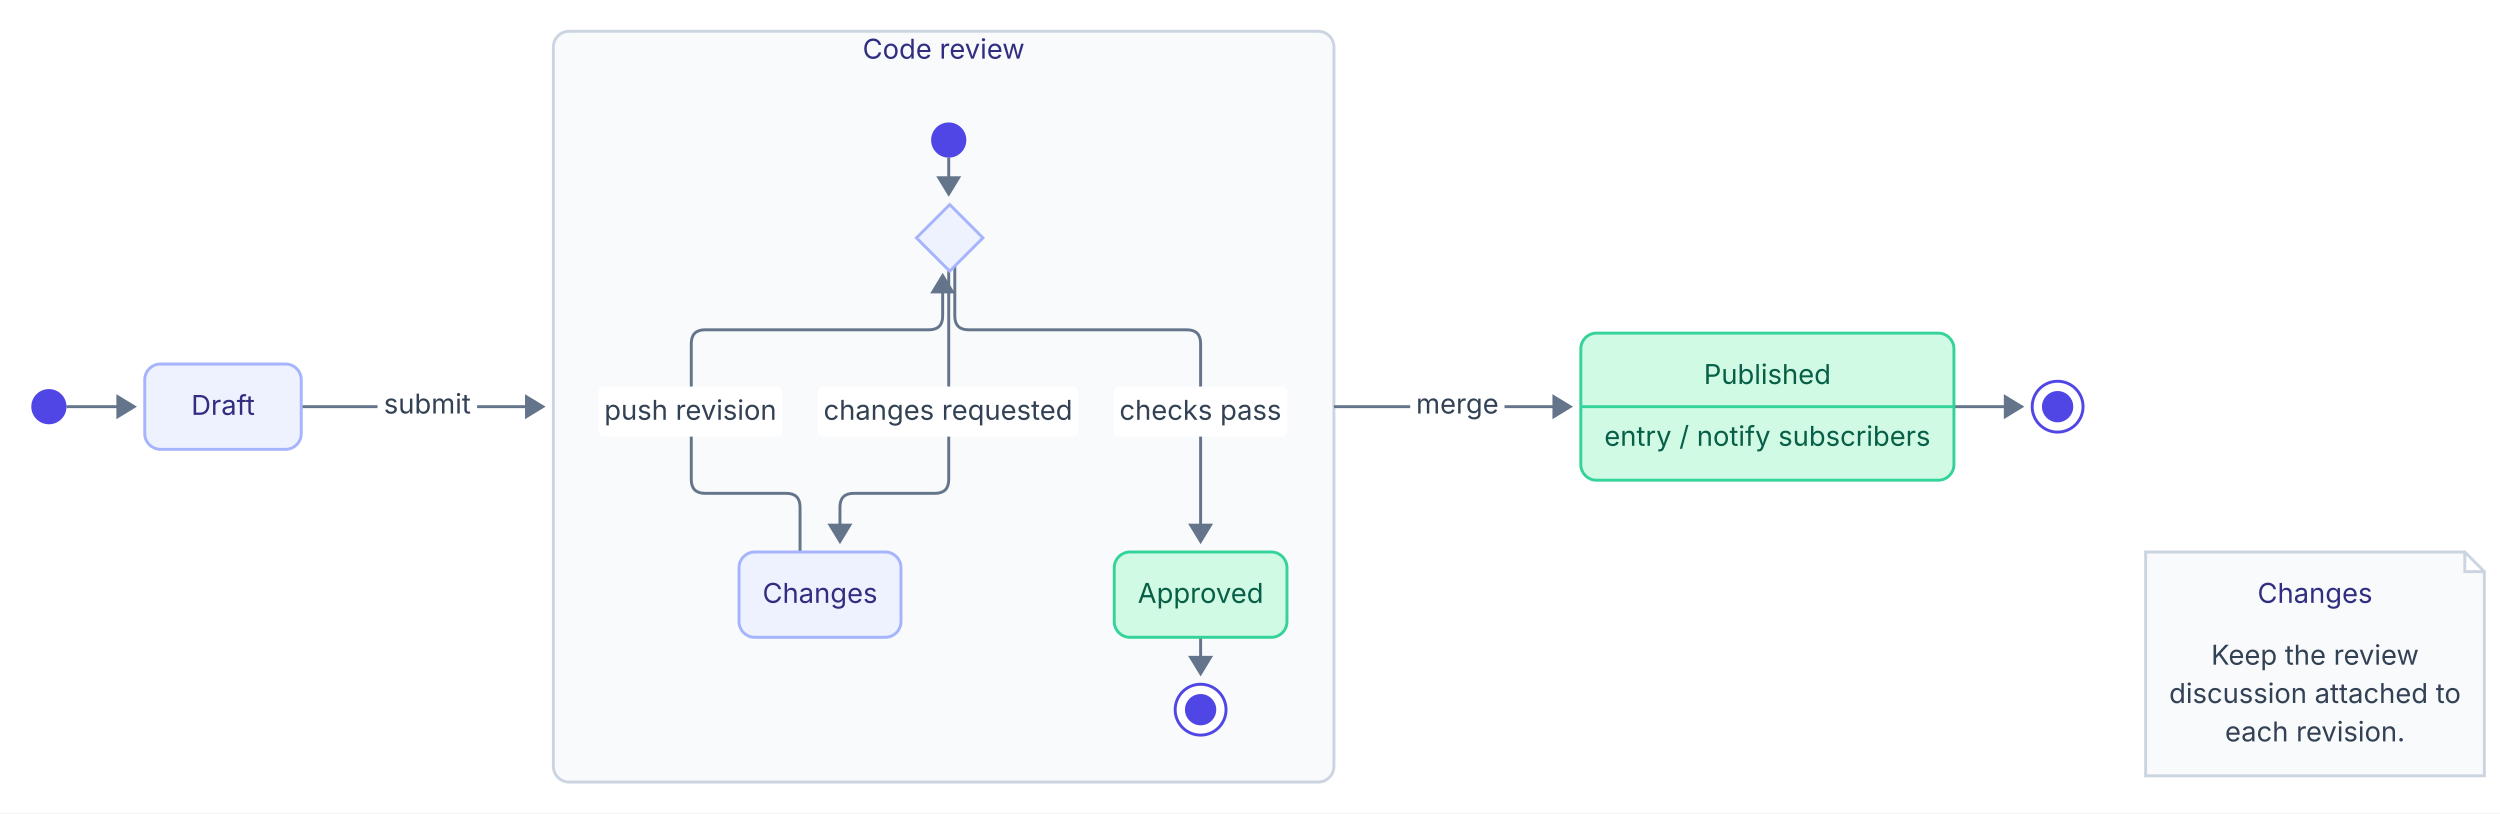
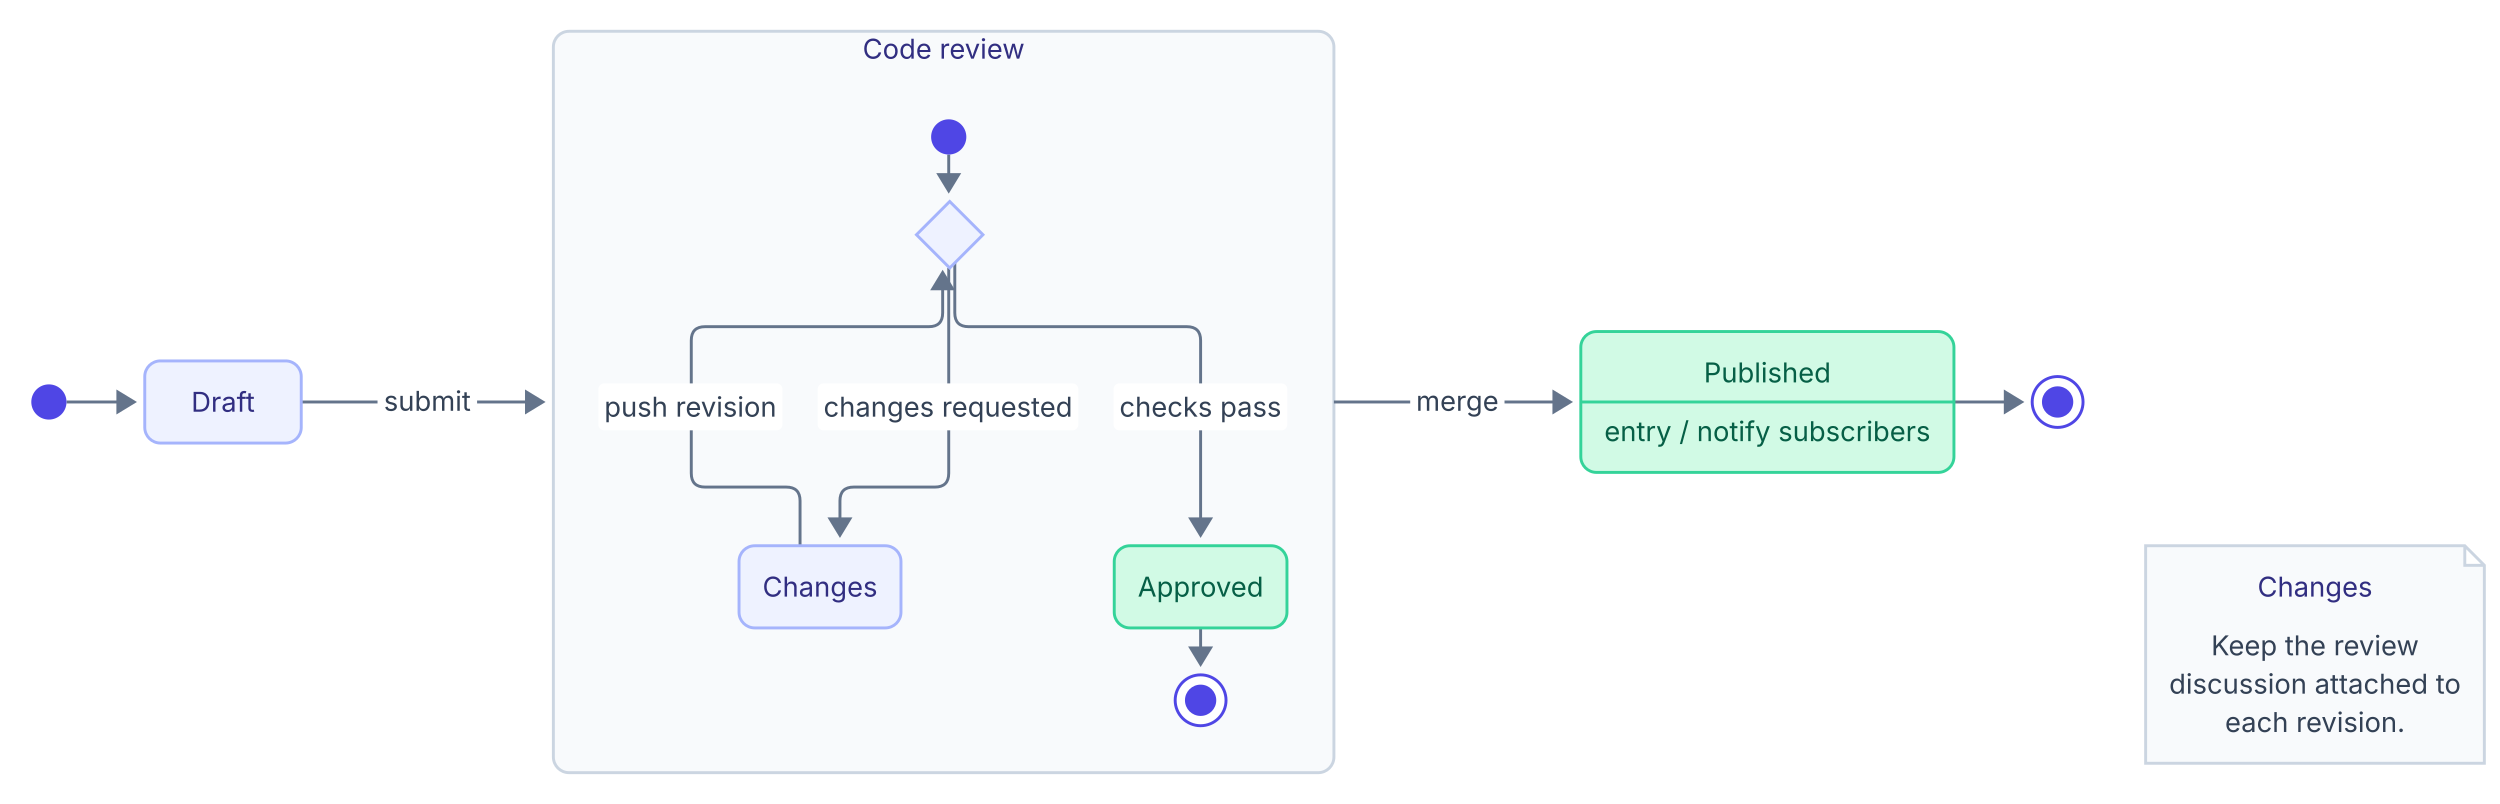
- <svg xmlns="http://www.w3.org/2000/svg" viewBox="-4 -4 1278.043 415.8" width="1278.043" height="415.8">
-   <path d="M-4 -4L1274.043 -4L1274.043 411.8L-4 411.8Z" fill="#ffffff" />
-   <path d="M286.895 12L669.918 12C674.336 12 677.918 15.582 677.918 20L677.918 387.8C677.918 392.218 674.336 395.8 669.918 395.8L286.895 395.8C282.476 395.8 278.895 392.218 278.895 387.8L278.895 20C278.895 15.582 282.476 12 286.895 12Z" fill="#f8fafc" stroke="#cbd5e1" stroke-width="1.5" />
+ <svg xmlns="http://www.w3.org/2000/svg" viewBox="-4 -4 1278.043 411" width="1278.043" height="411">
+   <path d="M-4 -4L1274.043 -4L1274.043 407L-4 407Z" fill="#ffffff" />
+   <path d="M286.895 12L669.918 12C674.336 12 677.918 15.582 677.918 20L677.918 383C677.918 387.418 674.336 391 669.918 391L286.895 391C282.476 391 278.895 387.418 278.895 383L278.895 20C278.895 15.582 282.476 12 286.895 12Z" fill="#f8fafc" stroke="#cbd5e1" stroke-width="1.5" />
  <text x="478.406" y="26" font-family="Inter, sans-serif" font-size="14" fill="#312e81" text-anchor="middle">Code review</text>
-   <path d="M30 203.9L62 203.9" fill="none" stroke="#64748b" stroke-width="1.5" />
-   <path d="M55.5 197.509L66 203.9L55.5 210.291Z" fill="#64748b" />
-   <path d="M150 203.9L270.895 203.9" fill="none" stroke="#64748b" stroke-width="1.5" />
-   <path d="M264.395 197.509L274.895 203.9L264.395 210.291Z" fill="#64748b" />
-   <path d="M481.004 76.6L481.004 92.6" fill="none" stroke="#64748b" stroke-width="1.5" />
-   <path d="M487.395 86.1L481.004 96.6L474.613 86.1Z" fill="#64748b" />
-   <path d="M484.104 131.5L484.104 134.6L484.104 157.529C484.104 162.243 486.461 164.6 491.175 164.6L602.698 164.6C607.413 164.6 609.77 166.957 609.77 171.671L609.77 270.2" fill="none" stroke="#64748b" stroke-width="1.5" />
-   <path d="M616.161 263.7L609.77 274.2L603.378 263.7Z" fill="#64748b" />
-   <path d="M481.004 134.6L481.004 241.129C481.004 245.843 478.647 248.2 473.933 248.2L432.467 248.2C427.753 248.2 425.396 250.557 425.396 255.271L425.396 270.2" fill="none" stroke="#64748b" stroke-width="1.5" />
-   <path d="M431.787 263.7L425.396 274.2L419.005 263.7Z" fill="#64748b" />
-   <path d="M405.002 278.2L405.002 255.271C405.002 250.557 402.645 248.2 397.931 248.2L356.466 248.2C351.752 248.2 349.395 245.843 349.395 241.129L349.395 171.671C349.395 166.957 351.752 164.6 356.466 164.6L470.833 164.6C475.547 164.6 477.904 162.243 477.904 157.529L477.904 139.5" fill="none" stroke="#64748b" stroke-width="1.5" />
-   <path d="M471.513 146L477.904 135.5L484.295 146Z" fill="#64748b" />
-   <path d="M609.77 321.8L609.77 337.8" fill="none" stroke="#64748b" stroke-width="1.5" />
-   <path d="M616.161 331.3L609.77 341.8L603.378 331.3Z" fill="#64748b" />
-   <path d="M677.918 203.9L796.137 203.9" fill="none" stroke="#64748b" stroke-width="1.5" />
-   <path d="M789.637 197.509L800.137 203.9L789.637 210.291Z" fill="#64748b" />
-   <path d="M994.887 203.9L1026.887 203.9" fill="none" stroke="#64748b" stroke-width="1.5" />
-   <path d="M1020.387 197.509L1030.887 203.9L1020.387 210.291Z" fill="#64748b" />
-   <path d="M192 190.4L236.895 190.4C238.551 190.4 239.895 191.743 239.895 193.4L239.895 213C239.895 214.657 238.551 216 236.895 216L192 216C190.343 216 189 214.657 189 213L189 193.4C189 191.743 190.343 190.4 192 190.4Z" fill="#ffffff" />
-   <text x="214.447" y="207.4" font-family="Inter, sans-serif" font-size="14" fill="#334155" text-anchor="middle">submit</text>
-   <path d="M568.27 193.6L651.082 193.6C652.739 193.6 654.082 194.943 654.082 196.6L654.082 216.2C654.082 217.857 652.739 219.2 651.082 219.2L568.27 219.2C566.613 219.2 565.27 217.857 565.27 216.2L565.27 196.6C565.27 194.943 566.613 193.6 568.27 193.6Z" fill="#ffffff" />
-   <text x="609.676" y="210.6" font-family="Inter, sans-serif" font-size="14" fill="#334155" text-anchor="middle">checks pass</text>
-   <path d="M417.004 193.6L544.27 193.6C545.926 193.6 547.27 194.943 547.27 196.6L547.27 216.2C547.27 217.857 545.926 219.2 544.27 219.2L417.004 219.2C415.347 219.2 414.004 217.857 414.004 216.2L414.004 196.6C414.004 194.943 415.347 193.6 417.004 193.6Z" fill="#ffffff" />
-   <text x="480.637" y="210.6" font-family="Inter, sans-serif" font-size="14" fill="#334155" text-anchor="middle">changes requested</text>
-   <path d="M304.895 193.6L393.004 193.6C394.661 193.6 396.004 194.943 396.004 196.6L396.004 216.2C396.004 217.857 394.661 219.2 393.004 219.2L304.895 219.2C303.238 219.2 301.895 217.857 301.895 216.2L301.895 196.6C301.895 194.943 303.238 193.6 304.895 193.6Z" fill="#ffffff" />
-   <text x="348.949" y="210.6" font-family="Inter, sans-serif" font-size="14" fill="#334155" text-anchor="middle">push revision</text>
-   <path d="M719.918 190.4L762.137 190.4C763.794 190.4 765.137 191.743 765.137 193.4L765.137 213C765.137 214.657 763.794 216 762.137 216L719.918 216C718.261 216 716.918 214.657 716.918 213L716.918 193.4C716.918 191.743 718.261 190.4 719.918 190.4Z" fill="#ffffff" />
-   <text x="741.027" y="207.4" font-family="Inter, sans-serif" font-size="14" fill="#334155" text-anchor="middle">merge</text>
-   <path d="M30 203.9C30 208.871 25.971 212.9 21 212.9C16.029 212.9 12 208.871 12 203.9C12 198.929 16.029 194.9 21 194.9C25.971 194.9 30 198.929 30 203.9Z" fill="#4f46e5" />
-   <path d="M78 182.1L142 182.1C146.418 182.1 150 185.682 150 190.1L150 217.7C150 222.118 146.418 225.7 142 225.7L78 225.7C73.582 225.7 70 222.118 70 217.7L70 190.1C70 185.682 73.582 182.1 78 182.1Z" fill="#eef2ff" stroke="#a5b4fc" stroke-width="1.5" />
-   <text x="110" y="208.1" font-family="Inter, sans-serif" font-size="14" fill="#312e81" text-anchor="middle">Draft</text>
-   <path d="M490.004 67.6C490.004 72.571 485.974 76.6 481.004 76.6C476.033 76.6 472.004 72.571 472.004 67.6C472.004 62.629 476.033 58.6 481.004 58.6C485.974 58.6 490.004 62.629 490.004 67.6Z" fill="#4f46e5" />
-   <path d="M481.504 100.6L498.504 117.6L481.504 134.6L464.504 117.6Z" fill="#eef2ff" stroke="#a5b4fc" stroke-width="1.5" />
-   <path d="M573.621 278.2L645.918 278.2C650.336 278.2 653.918 281.782 653.918 286.2L653.918 313.8C653.918 318.218 650.336 321.8 645.918 321.8L573.621 321.8C569.203 321.8 565.621 318.218 565.621 313.8L565.621 286.2C565.621 281.782 569.203 278.2 573.621 278.2Z" fill="#d1fae5" stroke="#34d399" stroke-width="1.5" />
-   <text x="609.77" y="304.2" font-family="Inter, sans-serif" font-size="14" fill="#065f46" text-anchor="middle">Approved</text>
-   <path d="M381.809 278.2L448.59 278.2C453.008 278.2 456.59 281.782 456.59 286.2L456.59 313.8C456.59 318.218 453.008 321.8 448.59 321.8L381.809 321.8C377.39 321.8 373.809 318.218 373.809 313.8L373.809 286.2C373.809 281.782 377.39 278.2 381.809 278.2Z" fill="#eef2ff" stroke="#a5b4fc" stroke-width="1.5" />
-   <text x="415.199" y="304.2" font-family="Inter, sans-serif" font-size="14" fill="#312e81" text-anchor="middle">Changes</text>
-   <path d="M622.77 358.8C622.77 365.98 616.949 371.8 609.77 371.8C602.59 371.8 596.77 365.98 596.77 358.8C596.77 351.62 602.59 345.8 609.77 345.8C616.949 345.8 622.77 351.62 622.77 358.8Z" fill="#ffffff" stroke="#4f46e5" stroke-width="1.5" />
-   <path d="M617.77 358.8C617.77 363.218 614.188 366.8 609.77 366.8C605.351 366.8 601.77 363.218 601.77 358.8C601.77 354.382 605.351 350.8 609.77 350.8C614.188 350.8 617.77 354.382 617.77 358.8Z" fill="#4f46e5" />
-   <path d="M812.137 166.3L986.887 166.3C991.305 166.3 994.887 169.882 994.887 174.3L994.887 233.5C994.887 237.918 991.305 241.5 986.887 241.5L812.137 241.5C807.718 241.5 804.137 237.918 804.137 233.5L804.137 174.3C804.137 169.882 807.718 166.3 812.137 166.3Z" fill="#d1fae5" stroke="#34d399" stroke-width="1.5" />
-   <text x="899.512" y="192.3" font-family="Inter, sans-serif" font-size="14" fill="#065f46" text-anchor="middle">Published</text>
-   <path d="M804.137 203.9L994.887 203.9" fill="none" stroke="#34d399" stroke-width="1.5" />
-   <text x="899.512" y="223.9" font-family="Inter, sans-serif" font-size="14" fill="#065f46" text-anchor="middle">entry / notify subscribers</text>
-   <path d="M1060.887 203.9C1060.887 211.08 1055.066 216.9 1047.887 216.9C1040.707 216.9 1034.887 211.08 1034.887 203.9C1034.887 196.72 1040.707 190.9 1047.887 190.9C1055.066 190.9 1060.887 196.72 1060.887 203.9Z" fill="#ffffff" stroke="#4f46e5" stroke-width="1.5" />
-   <path d="M1055.887 203.9C1055.887 208.318 1052.305 211.9 1047.887 211.9C1043.468 211.9 1039.887 208.318 1039.887 203.9C1039.887 199.482 1043.468 195.9 1047.887 195.9C1052.305 195.9 1055.887 199.482 1055.887 203.9Z" fill="#4f46e5" />
-   <path d="M1092.887 278.2L1256.043 278.2L1266.043 288.2L1266.043 392.6L1092.887 392.6ZM1256.043 278.2L1256.043 288.2L1266.043 288.2" fill="#f8fafc" stroke="#cbd5e1" stroke-width="1.5" />
-   <text x="1179.465" y="304.2" font-family="Inter, sans-serif" font-size="14" fill="#312e81" text-anchor="middle">Changes</text>
-   <text x="1179.465" y="335.8" font-family="Inter, sans-serif" font-size="14" fill="#334155" text-anchor="middle">Keep the review</text>
-   <text x="1179.465" y="355.4" font-family="Inter, sans-serif" font-size="14" fill="#334155" text-anchor="middle">discussion attached to</text>
-   <text x="1179.465" y="375" font-family="Inter, sans-serif" font-size="14" fill="#334155" text-anchor="middle">each revision.</text>
+   <path d="M30 201.5L62 201.5" fill="none" stroke="#64748b" stroke-width="1.5" />
+   <path d="M55.5 195.109L66 201.5L55.5 207.891Z" fill="#64748b" />
+   <path d="M150 201.5L270.895 201.5" fill="none" stroke="#64748b" stroke-width="1.5" />
+   <path d="M264.395 195.109L274.895 201.5L264.395 207.891Z" fill="#64748b" />
+   <path d="M481.004 75L481.004 91" fill="none" stroke="#64748b" stroke-width="1.5" />
+   <path d="M487.395 84.5L481.004 95L474.613 84.5Z" fill="#64748b" />
+   <path d="M484.104 129.9L484.104 133L484.104 155.929C484.104 160.643 486.461 163 491.175 163L602.698 163C607.413 163 609.77 165.357 609.77 170.071L609.77 267" fill="none" stroke="#64748b" stroke-width="1.5" />
+   <path d="M616.161 260.5L609.77 271L603.378 260.5Z" fill="#64748b" />
+   <path d="M481.004 133L481.004 237.929C481.004 242.643 478.647 245 473.933 245L432.467 245C427.753 245 425.396 247.357 425.396 252.071L425.396 267" fill="none" stroke="#64748b" stroke-width="1.5" />
+   <path d="M431.787 260.5L425.396 271L419.005 260.5Z" fill="#64748b" />
+   <path d="M405.002 275L405.002 252.071C405.002 247.357 402.645 245 397.931 245L356.466 245C351.752 245 349.395 242.643 349.395 237.929L349.395 170.071C349.395 165.357 351.752 163 356.466 163L470.833 163C475.547 163 477.904 160.643 477.904 155.929L477.904 137.9" fill="none" stroke="#64748b" stroke-width="1.5" />
+   <path d="M471.513 144.4L477.904 133.9L484.295 144.4Z" fill="#64748b" />
+   <path d="M609.77 317L609.77 333" fill="none" stroke="#64748b" stroke-width="1.5" />
+   <path d="M616.161 326.5L609.77 337L603.378 326.5Z" fill="#64748b" />
+   <path d="M677.918 201.5L796.137 201.5" fill="none" stroke="#64748b" stroke-width="1.5" />
+   <path d="M789.637 195.109L800.137 201.5L789.637 207.891Z" fill="#64748b" />
+   <path d="M994.887 201.5L1026.887 201.5" fill="none" stroke="#64748b" stroke-width="1.5" />
+   <path d="M1020.387 195.109L1030.887 201.5L1020.387 207.891Z" fill="#64748b" />
+   <path d="M192 189L236.895 189C238.551 189 239.895 190.343 239.895 192L239.895 210C239.895 211.657 238.551 213 236.895 213L192 213C190.343 213 189 211.657 189 210L189 192C189 190.343 190.343 189 192 189Z" fill="#ffffff" />
+   <text x="214.447" y="206" font-family="Inter, sans-serif" font-size="14" fill="#334155" text-anchor="middle">submit</text>
+   <path d="M568.27 192L651.082 192C652.739 192 654.082 193.343 654.082 195L654.082 213C654.082 214.657 652.739 216 651.082 216L568.27 216C566.613 216 565.27 214.657 565.27 213L565.27 195C565.27 193.343 566.613 192 568.27 192Z" fill="#ffffff" />
+   <text x="609.676" y="209" font-family="Inter, sans-serif" font-size="14" fill="#334155" text-anchor="middle">checks pass</text>
+   <path d="M417.004 192L544.27 192C545.926 192 547.27 193.343 547.27 195L547.27 213C547.27 214.657 545.926 216 544.27 216L417.004 216C415.347 216 414.004 214.657 414.004 213L414.004 195C414.004 193.343 415.347 192 417.004 192Z" fill="#ffffff" />
+   <text x="480.637" y="209" font-family="Inter, sans-serif" font-size="14" fill="#334155" text-anchor="middle">changes requested</text>
+   <path d="M304.895 192L393.004 192C394.661 192 396.004 193.343 396.004 195L396.004 213C396.004 214.657 394.661 216 393.004 216L304.895 216C303.238 216 301.895 214.657 301.895 213L301.895 195C301.895 193.343 303.238 192 304.895 192Z" fill="#ffffff" />
+   <text x="348.949" y="209" font-family="Inter, sans-serif" font-size="14" fill="#334155" text-anchor="middle">push revision</text>
+   <path d="M719.918 189L762.137 189C763.794 189 765.137 190.343 765.137 192L765.137 210C765.137 211.657 763.794 213 762.137 213L719.918 213C718.261 213 716.918 211.657 716.918 210L716.918 192C716.918 190.343 718.261 189 719.918 189Z" fill="#ffffff" />
+   <text x="741.027" y="206" font-family="Inter, sans-serif" font-size="14" fill="#334155" text-anchor="middle">merge</text>
+   <path d="M30 201.5C30 206.471 25.971 210.5 21 210.5C16.029 210.5 12 206.471 12 201.5C12 196.529 16.029 192.5 21 192.5C25.971 192.5 30 196.529 30 201.5Z" fill="#4f46e5" />
+   <path d="M78 180.5L142 180.5C146.418 180.5 150 184.082 150 188.5L150 214.5C150 218.918 146.418 222.5 142 222.5L78 222.5C73.582 222.5 70 218.918 70 214.5L70 188.5C70 184.082 73.582 180.5 78 180.5Z" fill="#eef2ff" stroke="#a5b4fc" stroke-width="1.5" />
+   <text x="110" y="206.5" font-family="Inter, sans-serif" font-size="14" fill="#312e81" text-anchor="middle">Draft</text>
+   <path d="M490.004 66C490.004 70.971 485.974 75 481.004 75C476.033 75 472.004 70.971 472.004 66C472.004 61.029 476.033 57 481.004 57C485.974 57 490.004 61.029 490.004 66Z" fill="#4f46e5" />
+   <path d="M481.504 99L498.504 116L481.504 133L464.504 116Z" fill="#eef2ff" stroke="#a5b4fc" stroke-width="1.5" />
+   <path d="M573.621 275L645.918 275C650.336 275 653.918 278.582 653.918 283L653.918 309C653.918 313.418 650.336 317 645.918 317L573.621 317C569.203 317 565.621 313.418 565.621 309L565.621 283C565.621 278.582 569.203 275 573.621 275Z" fill="#d1fae5" stroke="#34d399" stroke-width="1.5" />
+   <text x="609.77" y="301" font-family="Inter, sans-serif" font-size="14" fill="#065f46" text-anchor="middle">Approved</text>
+   <path d="M381.809 275L448.59 275C453.008 275 456.59 278.582 456.59 283L456.59 309C456.59 313.418 453.008 317 448.59 317L381.809 317C377.39 317 373.809 313.418 373.809 309L373.809 283C373.809 278.582 377.39 275 381.809 275Z" fill="#eef2ff" stroke="#a5b4fc" stroke-width="1.5" />
+   <text x="415.199" y="301" font-family="Inter, sans-serif" font-size="14" fill="#312e81" text-anchor="middle">Changes</text>
+   <path d="M622.77 354C622.77 361.18 616.949 367 609.77 367C602.59 367 596.77 361.18 596.77 354C596.77 346.82 602.59 341 609.77 341C616.949 341 622.77 346.82 622.77 354Z" fill="#ffffff" stroke="#4f46e5" stroke-width="1.5" />
+   <path d="M617.77 354C617.77 358.418 614.188 362 609.77 362C605.351 362 601.77 358.418 601.77 354C601.77 349.582 605.351 346 609.77 346C614.188 346 617.77 349.582 617.77 354Z" fill="#4f46e5" />
+   <path d="M812.137 165.5L986.887 165.5C991.305 165.5 994.887 169.082 994.887 173.5L994.887 229.5C994.887 233.918 991.305 237.5 986.887 237.5L812.137 237.5C807.718 237.5 804.137 233.918 804.137 229.5L804.137 173.5C804.137 169.082 807.718 165.5 812.137 165.5Z" fill="#d1fae5" stroke="#34d399" stroke-width="1.5" />
+   <text x="899.512" y="191.5" font-family="Inter, sans-serif" font-size="14" fill="#065f46" text-anchor="middle">Published</text>
+   <path d="M804.137 201.5L994.887 201.5" fill="none" stroke="#34d399" stroke-width="1.5" />
+   <text x="899.512" y="221.5" font-family="Inter, sans-serif" font-size="14" fill="#065f46" text-anchor="middle">entry / notify subscribers</text>
+   <path d="M1060.887 201.5C1060.887 208.68 1055.066 214.5 1047.887 214.5C1040.707 214.5 1034.887 208.68 1034.887 201.5C1034.887 194.32 1040.707 188.5 1047.887 188.5C1055.066 188.5 1060.887 194.32 1060.887 201.5Z" fill="#ffffff" stroke="#4f46e5" stroke-width="1.5" />
+   <path d="M1055.887 201.5C1055.887 205.918 1052.305 209.5 1047.887 209.5C1043.468 209.5 1039.887 205.918 1039.887 201.5C1039.887 197.082 1043.468 193.5 1047.887 193.5C1052.305 193.5 1055.887 197.082 1055.887 201.5Z" fill="#4f46e5" />
+   <path d="M1092.887 275L1256.043 275L1266.043 285L1266.043 386.2L1092.887 386.2ZM1256.043 275L1256.043 285L1266.043 285" fill="#f8fafc" stroke="#cbd5e1" stroke-width="1.5" />
+   <text x="1179.465" y="301" font-family="Inter, sans-serif" font-size="14" fill="#312e81" text-anchor="middle">Changes</text>
+   <text x="1179.465" y="331" font-family="Inter, sans-serif" font-size="14" fill="#334155" text-anchor="middle">Keep the review</text>
+   <text x="1179.465" y="350.6" font-family="Inter, sans-serif" font-size="14" fill="#334155" text-anchor="middle">discussion attached to</text>
+   <text x="1179.465" y="370.2" font-family="Inter, sans-serif" font-size="14" fill="#334155" text-anchor="middle">each revision.</text>
</svg>
